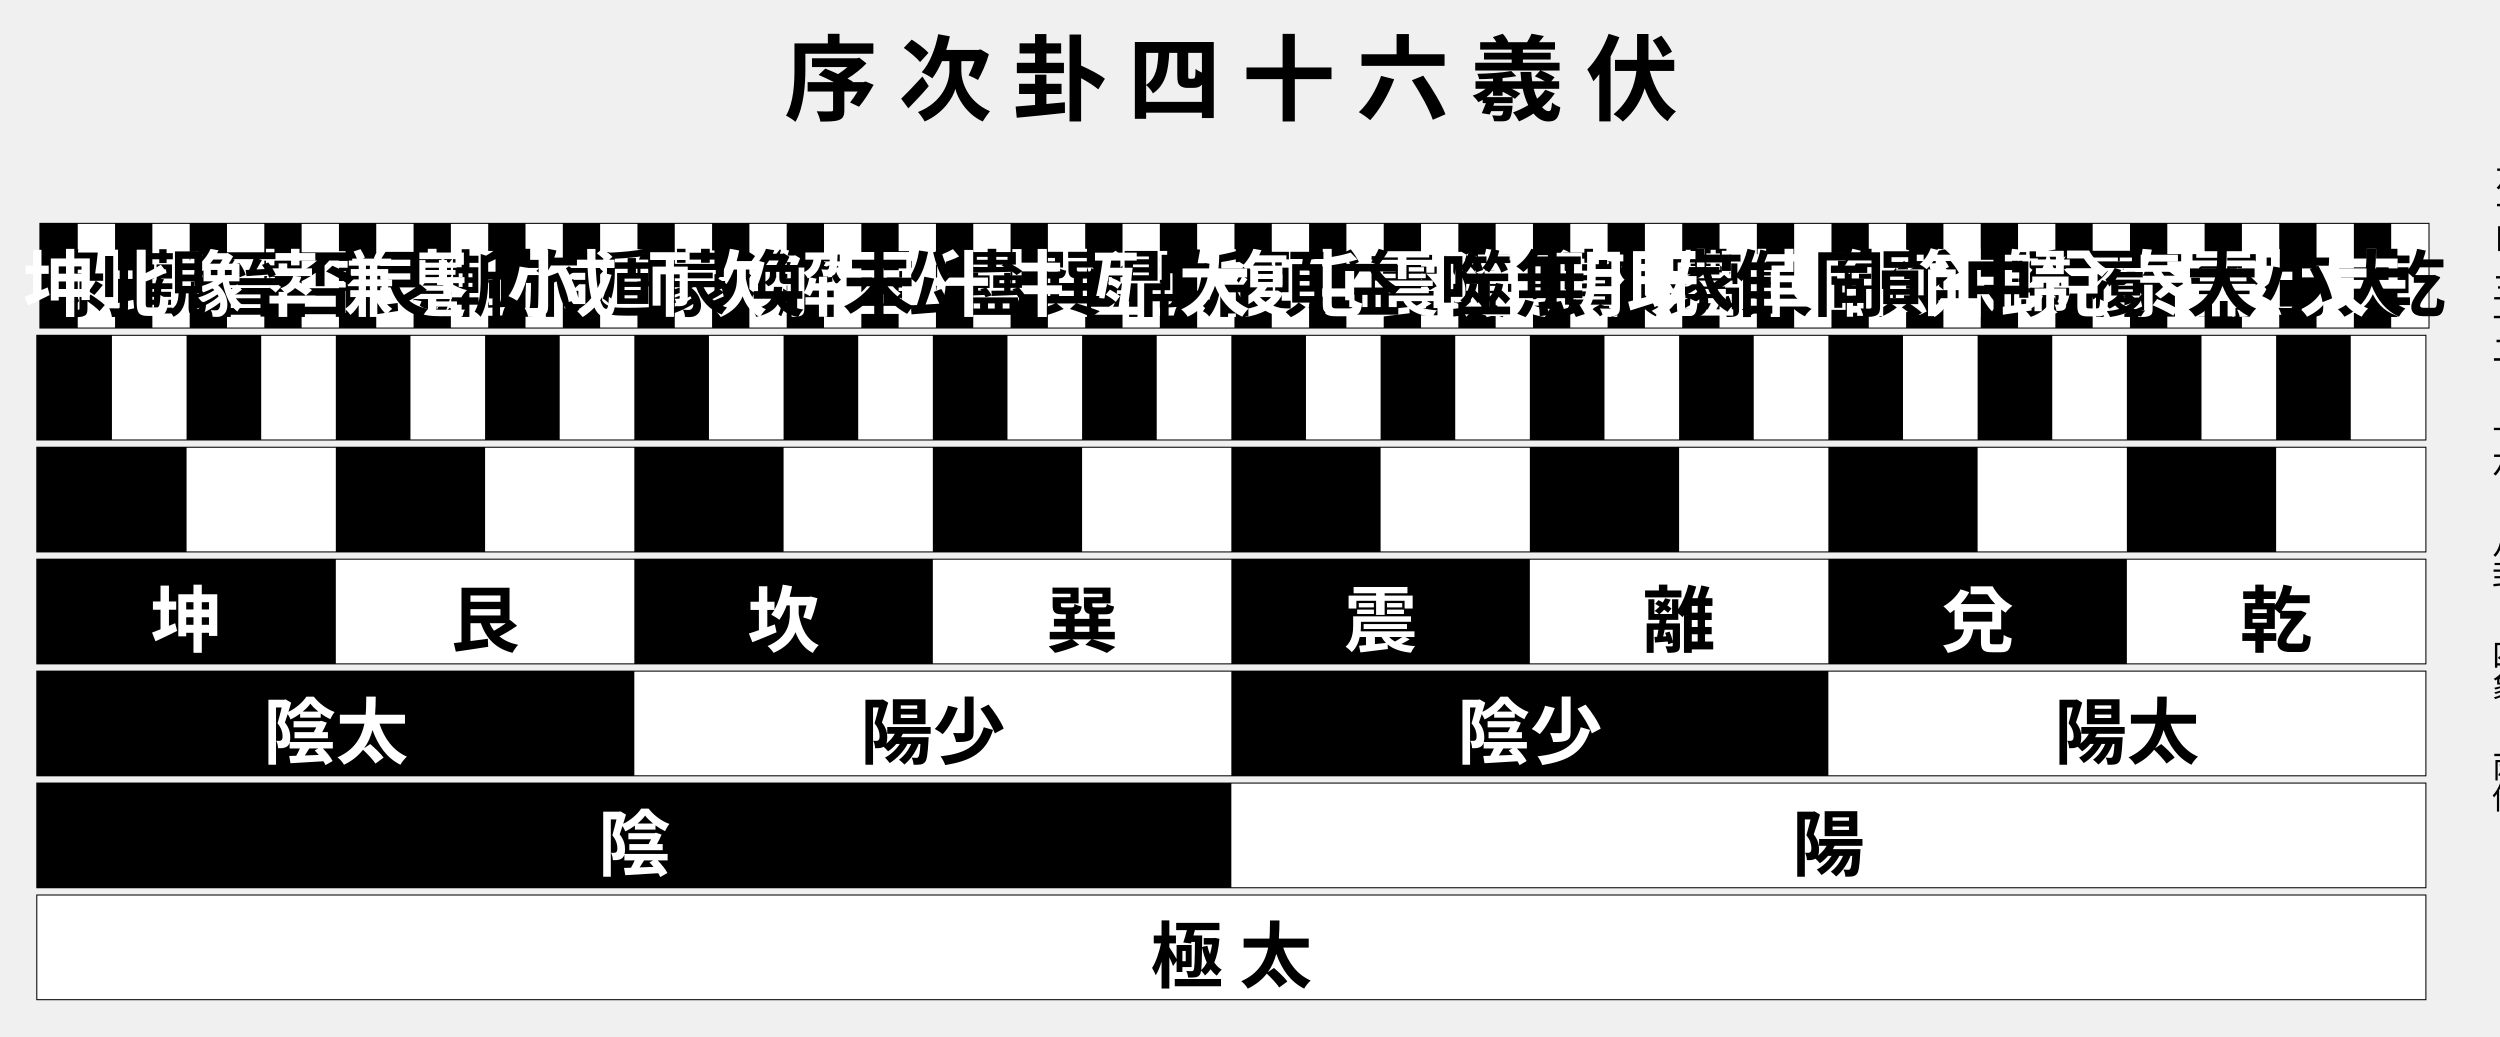
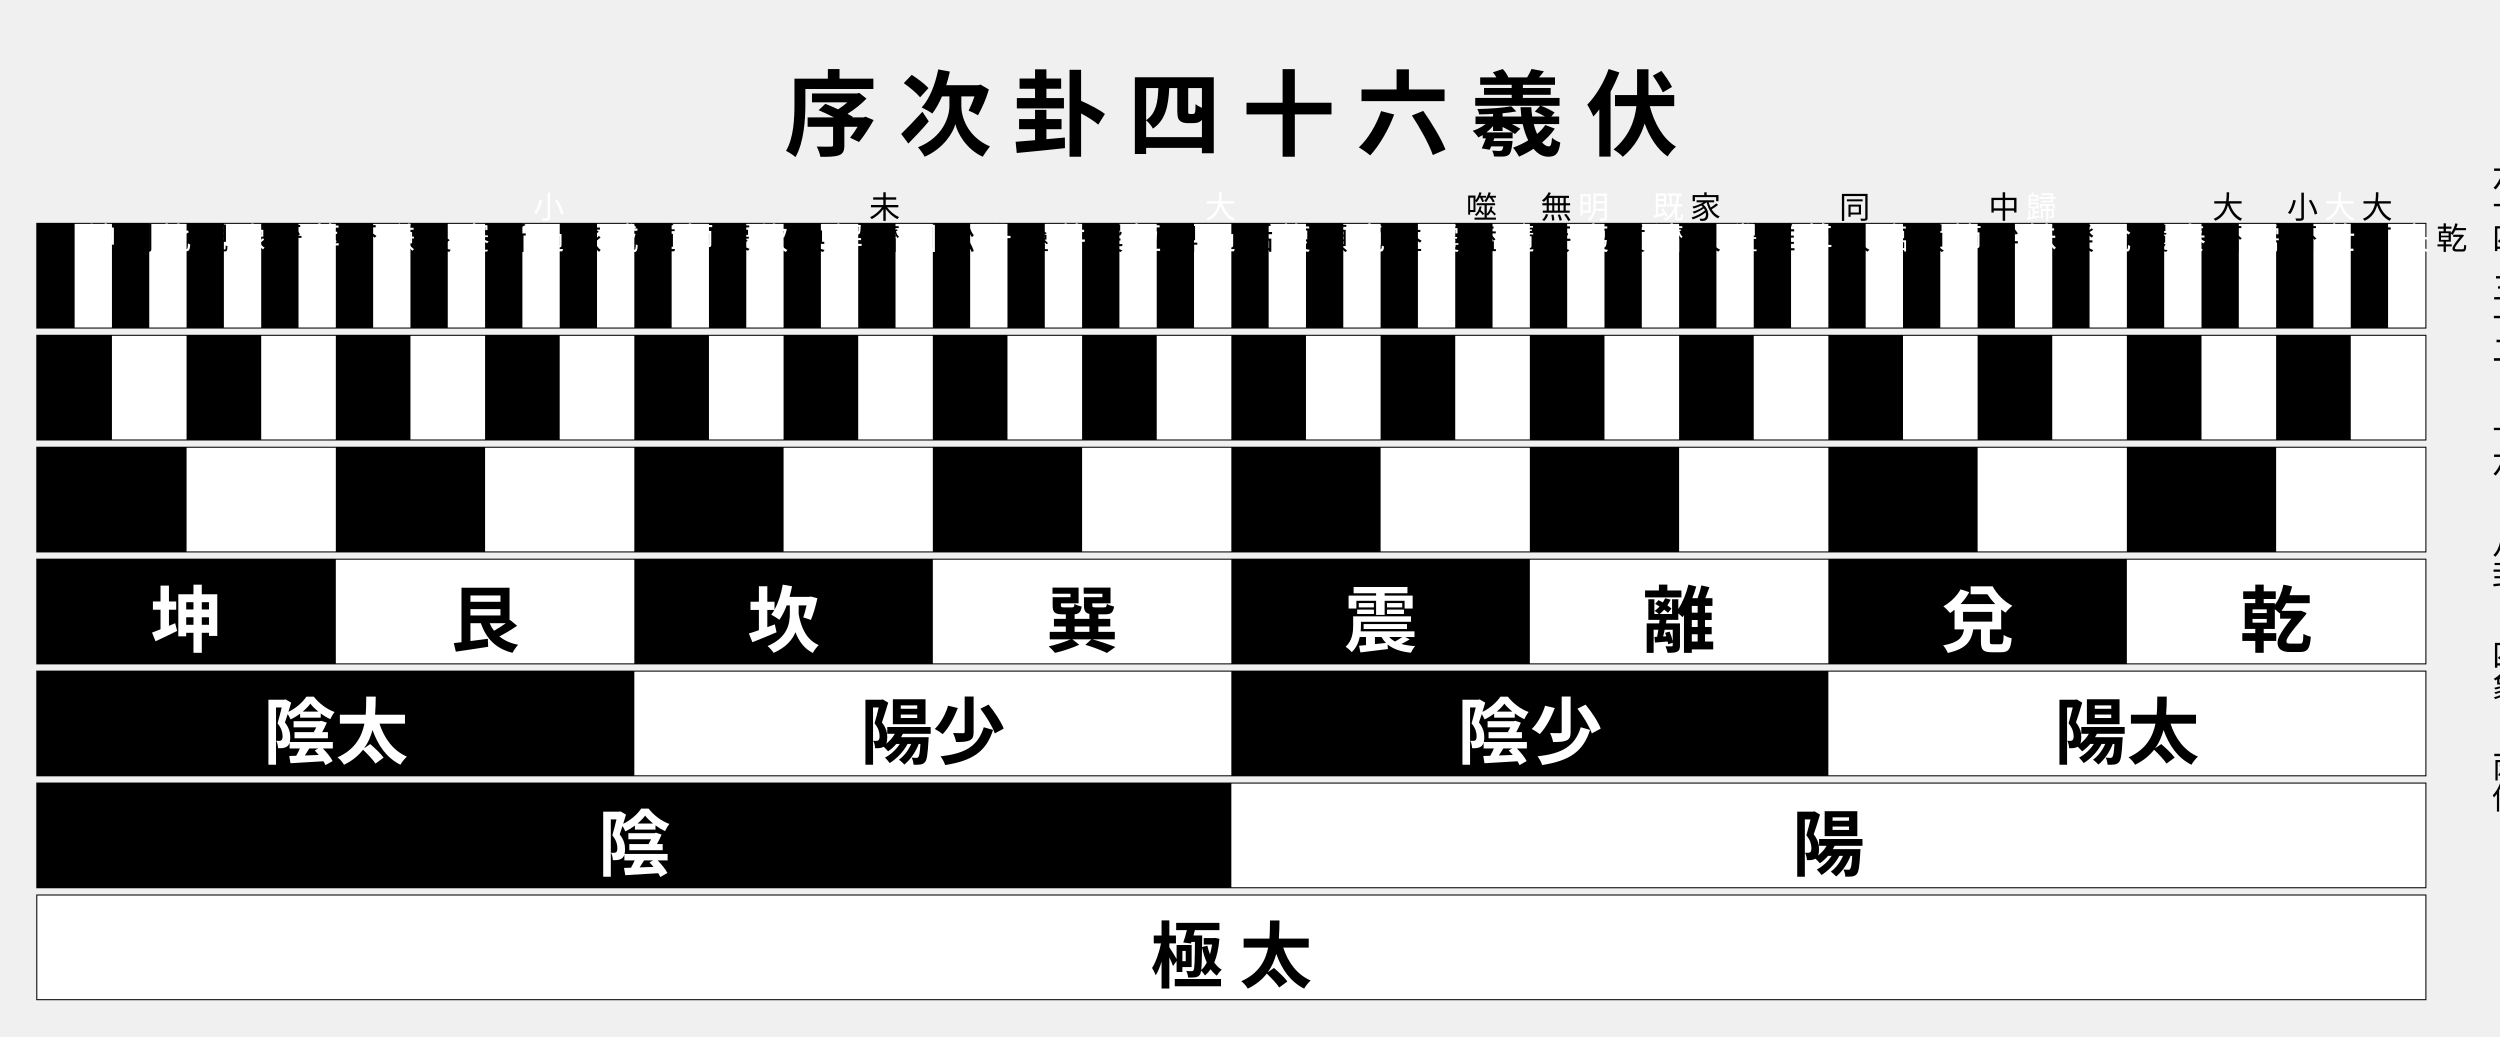
<svg xmlns="http://www.w3.org/2000/svg" xmlns:ns1="http://svgjs.dev/svgjs" version="1.1" width="1206" height="500">
  <g>
-     <rect width="1152" height="50" stroke-width="1" stroke="none" fill="none" x="18" y="8" />
-     <text font-size="45" x="594" y="33" font-family="Hiragino Sans CNS" font-weight="bold" text-anchor="middle" dominant-baseline="central" direction="rtl" unicode-bidi="bidi-override" ns1:data="{&quot;leading&quot;:&quot;1.3&quot;}">伏 羲 六 十 四 卦 次 序</text>
+     <rect width="1152" height="50" stroke-width="1" stroke="none" fill="none" x="18" y="25" />
+     <text font-size="45" x="594" y="50" font-family="Hiragino Sans CNS" font-weight="bold" text-anchor="middle" dominant-baseline="central" direction="rtl" unicode-bidi="bidi-override" ns1:data="{&quot;leading&quot;:&quot;1.3&quot;}">伏 羲 六 十 四 卦 次 序</text>
  </g>
  <g>
-     <rect width="1152" height="50" stroke-width="1" stroke="black" fill="black" x="19.502" y="108" />
-     <line x1="1171.502" y1="133" x2="19.502" y2="133" stroke-width="50" stroke="white" stroke-dasharray="18" />
-     <text font-size="35" x="1162.502" y="133" font-family="Hiragino Sans CNS" font-weight="bold" text-anchor="middle" dominant-baseline="central" direction="rtl" unicode-bidi="bidi-override" ns1:data="{&quot;leading&quot;:&quot;1.3&quot;}">乾</text>
-     <text font-size="35" x="1144.502" y="133" font-family="Hiragino Sans CNS" font-weight="bold" text-anchor="middle" dominant-baseline="central" direction="rtl" unicode-bidi="bidi-override" fill="white" ns1:data="{&quot;leading&quot;:&quot;1.3&quot;}">夬</text>
-     <text font-size="35" x="1126.502" y="133" font-family="Hiragino Sans CNS" font-weight="bold" text-anchor="middle" dominant-baseline="central" direction="rtl" unicode-bidi="bidi-override" ns1:data="{&quot;leading&quot;:&quot;1.3&quot;}">大有</text>
-     <text font-size="35" x="1108.502" y="133" font-family="Hiragino Sans CNS" font-weight="bold" text-anchor="middle" dominant-baseline="central" direction="rtl" unicode-bidi="bidi-override" fill="white" ns1:data="{&quot;leading&quot;:&quot;1.3&quot;}">大壯</text>
-     <text font-size="35" x="1090.502" y="133" font-family="Hiragino Sans CNS" font-weight="bold" text-anchor="middle" dominant-baseline="central" direction="rtl" unicode-bidi="bidi-override" ns1:data="{&quot;leading&quot;:&quot;1.3&quot;}">小畜</text>
-     <text font-size="35" x="1072.502" y="133" font-family="Hiragino Sans CNS" font-weight="bold" text-anchor="middle" dominant-baseline="central" direction="rtl" unicode-bidi="bidi-override" fill="white" ns1:data="{&quot;leading&quot;:&quot;1.3&quot;}">需</text>
-     <text font-size="35" x="1054.502" y="133" font-family="Hiragino Sans CNS" font-weight="bold" text-anchor="middle" dominant-baseline="central" direction="rtl" unicode-bidi="bidi-override" ns1:data="{&quot;leading&quot;:&quot;1.3&quot;}">大畜</text>
-     <text font-size="35" x="1036.502" y="133" font-family="Hiragino Sans CNS" font-weight="bold" text-anchor="middle" dominant-baseline="central" direction="rtl" unicode-bidi="bidi-override" fill="white" ns1:data="{&quot;leading&quot;:&quot;1.3&quot;}">泰</text>
-     <text font-size="35" x="1018.502" y="133" font-family="Hiragino Sans CNS" font-weight="bold" text-anchor="middle" dominant-baseline="central" direction="rtl" unicode-bidi="bidi-override" ns1:data="{&quot;leading&quot;:&quot;1.3&quot;}">履</text>
-     <text font-size="35" x="1000.502" y="133" font-family="Hiragino Sans CNS" font-weight="bold" text-anchor="middle" dominant-baseline="central" direction="rtl" unicode-bidi="bidi-override" fill="white" ns1:data="{&quot;leading&quot;:&quot;1.3&quot;}">兌</text>
-     <text font-size="35" x="982.502" y="133" font-family="Hiragino Sans CNS" font-weight="bold" text-anchor="middle" dominant-baseline="central" direction="rtl" unicode-bidi="bidi-override" ns1:data="{&quot;leading&quot;:&quot;1.3&quot;}">睽</text>
-     <text font-size="35" x="964.502" y="133" font-family="Hiragino Sans CNS" font-weight="bold" text-anchor="middle" dominant-baseline="central" direction="rtl" unicode-bidi="bidi-override" fill="white" ns1:data="{&quot;leading&quot;:&quot;1.3&quot;}">歸妹</text>
-     <text font-size="35" x="946.502" y="133" font-family="Hiragino Sans CNS" font-weight="bold" text-anchor="middle" dominant-baseline="central" direction="rtl" unicode-bidi="bidi-override" ns1:data="{&quot;leading&quot;:&quot;1.3&quot;}">中孚</text>
-     <text font-size="35" x="928.502" y="133" font-family="Hiragino Sans CNS" font-weight="bold" text-anchor="middle" dominant-baseline="central" direction="rtl" unicode-bidi="bidi-override" fill="white" ns1:data="{&quot;leading&quot;:&quot;1.3&quot;}">節</text>
-     <text font-size="35" x="910.502" y="133" font-family="Hiragino Sans CNS" font-weight="bold" text-anchor="middle" dominant-baseline="central" direction="rtl" unicode-bidi="bidi-override" ns1:data="{&quot;leading&quot;:&quot;1.3&quot;}">損</text>
-     <text font-size="35" x="892.502" y="133" font-family="Hiragino Sans CNS" font-weight="bold" text-anchor="middle" dominant-baseline="central" direction="rtl" unicode-bidi="bidi-override" fill="white" ns1:data="{&quot;leading&quot;:&quot;1.3&quot;}">臨</text>
-     <text font-size="35" x="874.502" y="133" font-family="Hiragino Sans CNS" font-weight="bold" text-anchor="middle" dominant-baseline="central" direction="rtl" unicode-bidi="bidi-override" ns1:data="{&quot;leading&quot;:&quot;1.3&quot;}">同人</text>
-     <text font-size="35" x="856.502" y="133" font-family="Hiragino Sans CNS" font-weight="bold" text-anchor="middle" dominant-baseline="central" direction="rtl" unicode-bidi="bidi-override" fill="white" ns1:data="{&quot;leading&quot;:&quot;1.3&quot;}">革</text>
-     <text font-size="35" x="838.502" y="133" font-family="Hiragino Sans CNS" font-weight="bold" text-anchor="middle" dominant-baseline="central" direction="rtl" unicode-bidi="bidi-override" ns1:data="{&quot;leading&quot;:&quot;1.3&quot;}">離</text>
-     <text font-size="35" x="820.502" y="133" font-family="Hiragino Sans CNS" font-weight="bold" text-anchor="middle" dominant-baseline="central" direction="rtl" unicode-bidi="bidi-override" fill="white" ns1:data="{&quot;leading&quot;:&quot;1.3&quot;}">豐</text>
-     <text font-size="35" x="802.502" y="133" font-family="Hiragino Sans CNS" font-weight="bold" text-anchor="middle" dominant-baseline="central" direction="rtl" unicode-bidi="bidi-override" ns1:data="{&quot;leading&quot;:&quot;1.3&quot;}">家人</text>
-     <text font-size="35" x="784.502" y="133" font-family="Hiragino Sans CNS" font-weight="bold" text-anchor="middle" dominant-baseline="central" direction="rtl" unicode-bidi="bidi-override" fill="white" ns1:data="{&quot;leading&quot;:&quot;1.3&quot;}">既濟</text>
-     <text font-size="35" x="766.502" y="133" font-family="Hiragino Sans CNS" font-weight="bold" text-anchor="middle" dominant-baseline="central" direction="rtl" unicode-bidi="bidi-override" ns1:data="{&quot;leading&quot;:&quot;1.3&quot;}">賁</text>
-     <text font-size="35" x="748.502" y="133" font-family="Hiragino Sans CNS" font-weight="bold" text-anchor="middle" dominant-baseline="central" direction="rtl" unicode-bidi="bidi-override" fill="white" ns1:data="{&quot;leading&quot;:&quot;1.3&quot;}">明夷</text>
-     <text font-size="35" x="730.502" y="133" font-family="Hiragino Sans CNS" font-weight="bold" text-anchor="middle" dominant-baseline="central" direction="rtl" unicode-bidi="bidi-override" ns1:data="{&quot;leading&quot;:&quot;1.3&quot;}">無妄</text>
-     <text font-size="35" x="712.502" y="133" font-family="Hiragino Sans CNS" font-weight="bold" text-anchor="middle" dominant-baseline="central" direction="rtl" unicode-bidi="bidi-override" fill="white" ns1:data="{&quot;leading&quot;:&quot;1.3&quot;}">隨</text>
-     <text font-size="35" x="694.502" y="133" font-family="Hiragino Sans CNS" font-weight="bold" text-anchor="middle" dominant-baseline="central" direction="rtl" unicode-bidi="bidi-override" ns1:data="{&quot;leading&quot;:&quot;1.3&quot;}">噬嗑</text>
-     <text font-size="35" x="676.502" y="133" font-family="Hiragino Sans CNS" font-weight="bold" text-anchor="middle" dominant-baseline="central" direction="rtl" unicode-bidi="bidi-override" fill="white" ns1:data="{&quot;leading&quot;:&quot;1.3&quot;}">震</text>
-     <text font-size="35" x="658.502" y="133" font-family="Hiragino Sans CNS" font-weight="bold" text-anchor="middle" dominant-baseline="central" direction="rtl" unicode-bidi="bidi-override" ns1:data="{&quot;leading&quot;:&quot;1.3&quot;}">益</text>
-     <text font-size="35" x="640.502" y="133" font-family="Hiragino Sans CNS" font-weight="bold" text-anchor="middle" dominant-baseline="central" direction="rtl" unicode-bidi="bidi-override" fill="white" ns1:data="{&quot;leading&quot;:&quot;1.3&quot;}">屯</text>
-     <text font-size="35" x="622.502" y="133" font-family="Hiragino Sans CNS" font-weight="bold" text-anchor="middle" dominant-baseline="central" direction="rtl" unicode-bidi="bidi-override" ns1:data="{&quot;leading&quot;:&quot;1.3&quot;}">頤</text>
-     <text font-size="35" x="604.502" y="133" font-family="Hiragino Sans CNS" font-weight="bold" text-anchor="middle" dominant-baseline="central" direction="rtl" unicode-bidi="bidi-override" fill="white" ns1:data="{&quot;leading&quot;:&quot;1.3&quot;}">複</text>
-     <text font-size="35" x="586.502" y="133" font-family="Hiragino Sans CNS" font-weight="bold" text-anchor="middle" dominant-baseline="central" direction="rtl" unicode-bidi="bidi-override" ns1:data="{&quot;leading&quot;:&quot;1.3&quot;}">姤</text>
-     <text font-size="35" x="568.502" y="133" font-family="Hiragino Sans CNS" font-weight="bold" text-anchor="middle" dominant-baseline="central" direction="rtl" unicode-bidi="bidi-override" fill="white" ns1:data="{&quot;leading&quot;:&quot;1.3&quot;}">大過</text>
-     <text font-size="35" x="550.502" y="133" font-family="Hiragino Sans CNS" font-weight="bold" text-anchor="middle" dominant-baseline="central" direction="rtl" unicode-bidi="bidi-override" ns1:data="{&quot;leading&quot;:&quot;1.3&quot;}">鼎</text>
-     <text font-size="35" x="532.502" y="133" font-family="Hiragino Sans CNS" font-weight="bold" text-anchor="middle" dominant-baseline="central" direction="rtl" unicode-bidi="bidi-override" fill="white" ns1:data="{&quot;leading&quot;:&quot;1.3&quot;}">恆</text>
-     <text font-size="35" x="514.502" y="133" font-family="Hiragino Sans CNS" font-weight="bold" text-anchor="middle" dominant-baseline="central" direction="rtl" unicode-bidi="bidi-override" ns1:data="{&quot;leading&quot;:&quot;1.3&quot;}">巽</text>
-     <text font-size="35" x="496.502" y="133" font-family="Hiragino Sans CNS" font-weight="bold" text-anchor="middle" dominant-baseline="central" direction="rtl" unicode-bidi="bidi-override" fill="white" ns1:data="{&quot;leading&quot;:&quot;1.3&quot;}">井</text>
-     <text font-size="35" x="478.502" y="133" font-family="Hiragino Sans CNS" font-weight="bold" text-anchor="middle" dominant-baseline="central" direction="rtl" unicode-bidi="bidi-override" ns1:data="{&quot;leading&quot;:&quot;1.3&quot;}">蠱</text>
-     <text font-size="35" x="460.502" y="133" font-family="Hiragino Sans CNS" font-weight="bold" text-anchor="middle" dominant-baseline="central" direction="rtl" unicode-bidi="bidi-override" fill="white" ns1:data="{&quot;leading&quot;:&quot;1.3&quot;}">升</text>
-     <text font-size="35" x="442.502" y="133" font-family="Hiragino Sans CNS" font-weight="bold" text-anchor="middle" dominant-baseline="central" direction="rtl" unicode-bidi="bidi-override" ns1:data="{&quot;leading&quot;:&quot;1.3&quot;}">訟</text>
-     <text font-size="35" x="424.502" y="133" font-family="Hiragino Sans CNS" font-weight="bold" text-anchor="middle" dominant-baseline="central" direction="rtl" unicode-bidi="bidi-override" fill="white" ns1:data="{&quot;leading&quot;:&quot;1.3&quot;}">困</text>
-     <text font-size="35" x="406.502" y="133" font-family="Hiragino Sans CNS" font-weight="bold" text-anchor="middle" dominant-baseline="central" direction="rtl" unicode-bidi="bidi-override" ns1:data="{&quot;leading&quot;:&quot;1.3&quot;}">未濟</text>
-     <text font-size="35" x="388.502" y="133" font-family="Hiragino Sans CNS" font-weight="bold" text-anchor="middle" dominant-baseline="central" direction="rtl" unicode-bidi="bidi-override" fill="white" ns1:data="{&quot;leading&quot;:&quot;1.3&quot;}">解</text>
-     <text font-size="35" x="370.502" y="133" font-family="Hiragino Sans CNS" font-weight="bold" text-anchor="middle" dominant-baseline="central" direction="rtl" unicode-bidi="bidi-override" ns1:data="{&quot;leading&quot;:&quot;1.3&quot;}">渙</text>
-     <text font-size="35" x="352.502" y="133" font-family="Hiragino Sans CNS" font-weight="bold" text-anchor="middle" dominant-baseline="central" direction="rtl" unicode-bidi="bidi-override" fill="white" ns1:data="{&quot;leading&quot;:&quot;1.3&quot;}">坎</text>
-     <text font-size="35" x="334.502" y="133" font-family="Hiragino Sans CNS" font-weight="bold" text-anchor="middle" dominant-baseline="central" direction="rtl" unicode-bidi="bidi-override" ns1:data="{&quot;leading&quot;:&quot;1.3&quot;}">蒙</text>
-     <text font-size="35" x="316.502" y="133" font-family="Hiragino Sans CNS" font-weight="bold" text-anchor="middle" dominant-baseline="central" direction="rtl" unicode-bidi="bidi-override" fill="white" ns1:data="{&quot;leading&quot;:&quot;1.3&quot;}">師</text>
-     <text font-size="35" x="298.502" y="133" font-family="Hiragino Sans CNS" font-weight="bold" text-anchor="middle" dominant-baseline="central" direction="rtl" unicode-bidi="bidi-override" ns1:data="{&quot;leading&quot;:&quot;1.3&quot;}">遁</text>
-     <text font-size="35" x="280.502" y="133" font-family="Hiragino Sans CNS" font-weight="bold" text-anchor="middle" dominant-baseline="central" direction="rtl" unicode-bidi="bidi-override" fill="white" ns1:data="{&quot;leading&quot;:&quot;1.3&quot;}">咸</text>
-     <text font-size="35" x="262.502" y="133" font-family="Hiragino Sans CNS" font-weight="bold" text-anchor="middle" dominant-baseline="central" direction="rtl" unicode-bidi="bidi-override" ns1:data="{&quot;leading&quot;:&quot;1.3&quot;}">旅</text>
-     <text font-size="35" x="244.502" y="133" font-family="Hiragino Sans CNS" font-weight="bold" text-anchor="middle" dominant-baseline="central" direction="rtl" unicode-bidi="bidi-override" fill="white" ns1:data="{&quot;leading&quot;:&quot;1.3&quot;}">小過</text>
-     <text font-size="35" x="226.502" y="133" font-family="Hiragino Sans CNS" font-weight="bold" text-anchor="middle" dominant-baseline="central" direction="rtl" unicode-bidi="bidi-override" ns1:data="{&quot;leading&quot;:&quot;1.3&quot;}">漸</text>
-     <text font-size="35" x="208.502" y="133" font-family="Hiragino Sans CNS" font-weight="bold" text-anchor="middle" dominant-baseline="central" direction="rtl" unicode-bidi="bidi-override" fill="white" ns1:data="{&quot;leading&quot;:&quot;1.3&quot;}">蹇</text>
-     <text font-size="35" x="190.502" y="133" font-family="Hiragino Sans CNS" font-weight="bold" text-anchor="middle" dominant-baseline="central" direction="rtl" unicode-bidi="bidi-override" ns1:data="{&quot;leading&quot;:&quot;1.3&quot;}">艮</text>
-     <text font-size="35" x="172.502" y="133" font-family="Hiragino Sans CNS" font-weight="bold" text-anchor="middle" dominant-baseline="central" direction="rtl" unicode-bidi="bidi-override" fill="white" ns1:data="{&quot;leading&quot;:&quot;1.3&quot;}">謙</text>
-     <text font-size="35" x="154.502" y="133" font-family="Hiragino Sans CNS" font-weight="bold" text-anchor="middle" dominant-baseline="central" direction="rtl" unicode-bidi="bidi-override" ns1:data="{&quot;leading&quot;:&quot;1.3&quot;}">否</text>
-     <text font-size="35" x="136.502" y="133" font-family="Hiragino Sans CNS" font-weight="bold" text-anchor="middle" dominant-baseline="central" direction="rtl" unicode-bidi="bidi-override" fill="white" ns1:data="{&quot;leading&quot;:&quot;1.3&quot;}">萃</text>
-     <text font-size="35" x="118.502" y="133" font-family="Hiragino Sans CNS" font-weight="bold" text-anchor="middle" dominant-baseline="central" direction="rtl" unicode-bidi="bidi-override" ns1:data="{&quot;leading&quot;:&quot;1.3&quot;}">晉</text>
-     <text font-size="35" x="100.502" y="133" font-family="Hiragino Sans CNS" font-weight="bold" text-anchor="middle" dominant-baseline="central" direction="rtl" unicode-bidi="bidi-override" fill="white" ns1:data="{&quot;leading&quot;:&quot;1.3&quot;}">豫</text>
-     <text font-size="35" x="82.502" y="133" font-family="Hiragino Sans CNS" font-weight="bold" text-anchor="middle" dominant-baseline="central" direction="rtl" unicode-bidi="bidi-override" ns1:data="{&quot;leading&quot;:&quot;1.3&quot;}">觀</text>
-     <text font-size="35" x="64.502" y="133" font-family="Hiragino Sans CNS" font-weight="bold" text-anchor="middle" dominant-baseline="central" direction="rtl" unicode-bidi="bidi-override" fill="white" ns1:data="{&quot;leading&quot;:&quot;1.3&quot;}">比</text>
-     <text font-size="35" x="46.502" y="133" font-family="Hiragino Sans CNS" font-weight="bold" text-anchor="middle" dominant-baseline="central" direction="rtl" unicode-bidi="bidi-override" ns1:data="{&quot;leading&quot;:&quot;1.3&quot;}">剝</text>
-     <text font-size="35" x="28.502" y="133" font-family="Hiragino Sans CNS" font-weight="bold" text-anchor="middle" dominant-baseline="central" direction="rtl" unicode-bidi="bidi-override" fill="white" ns1:data="{&quot;leading&quot;:&quot;1.3&quot;}">坤</text>
-     <text font-size="15" x="1189.502" y="133" font-family="Hiragino Sans GB" writing-mode="vertical-lr" text-anchor="middle" ns1:data="{&quot;leading&quot;:&quot;1.3&quot;}">六十四</text>
+     <rect width="1152" height="50" stroke-width="1" stroke="black" fill="black" x="18" y="108" />
+     <line x1="1170" y1="133" x2="18" y2="133" stroke-width="50" stroke="white" stroke-dasharray="18" />
+     <text font-size="15" x="1161" y="133" font-family="Hiragino Sans CNS" writing-mode="vertical-lr" text-anchor="middle" ns1:data="{&quot;leading&quot;:&quot;1.3&quot;}">乾</text>
+     <text font-size="15" x="1143" y="133" font-family="Hiragino Sans CNS" writing-mode="vertical-lr" text-anchor="middle" fill="white" ns1:data="{&quot;leading&quot;:&quot;1.3&quot;}">夬</text>
+     <text font-size="15" x="1125" y="133" font-family="Hiragino Sans CNS" writing-mode="vertical-lr" text-anchor="middle" ns1:data="{&quot;leading&quot;:&quot;1.3&quot;}">大有</text>
+     <text font-size="15" x="1107" y="133" font-family="Hiragino Sans CNS" writing-mode="vertical-lr" text-anchor="middle" fill="white" ns1:data="{&quot;leading&quot;:&quot;1.3&quot;}">大壯</text>
+     <text font-size="15" x="1089" y="133" font-family="Hiragino Sans CNS" writing-mode="vertical-lr" text-anchor="middle" ns1:data="{&quot;leading&quot;:&quot;1.3&quot;}">小畜</text>
+     <text font-size="15" x="1071" y="133" font-family="Hiragino Sans CNS" writing-mode="vertical-lr" text-anchor="middle" fill="white" ns1:data="{&quot;leading&quot;:&quot;1.3&quot;}">需</text>
+     <text font-size="15" x="1053" y="133" font-family="Hiragino Sans CNS" writing-mode="vertical-lr" text-anchor="middle" ns1:data="{&quot;leading&quot;:&quot;1.3&quot;}">大畜</text>
+     <text font-size="15" x="1035" y="133" font-family="Hiragino Sans CNS" writing-mode="vertical-lr" text-anchor="middle" fill="white" ns1:data="{&quot;leading&quot;:&quot;1.3&quot;}">泰</text>
+     <text font-size="15" x="1017" y="133" font-family="Hiragino Sans CNS" writing-mode="vertical-lr" text-anchor="middle" ns1:data="{&quot;leading&quot;:&quot;1.3&quot;}">履</text>
+     <text font-size="15" x="999" y="133" font-family="Hiragino Sans CNS" writing-mode="vertical-lr" text-anchor="middle" fill="white" ns1:data="{&quot;leading&quot;:&quot;1.3&quot;}">兌</text>
+     <text font-size="15" x="981" y="133" font-family="Hiragino Sans CNS" writing-mode="vertical-lr" text-anchor="middle" ns1:data="{&quot;leading&quot;:&quot;1.3&quot;}">睽</text>
+     <text font-size="15" x="963" y="133" font-family="Hiragino Sans CNS" writing-mode="vertical-lr" text-anchor="middle" fill="white" ns1:data="{&quot;leading&quot;:&quot;1.3&quot;}">歸妹</text>
+     <text font-size="15" x="945" y="133" font-family="Hiragino Sans CNS" writing-mode="vertical-lr" text-anchor="middle" ns1:data="{&quot;leading&quot;:&quot;1.3&quot;}">中孚</text>
+     <text font-size="15" x="927" y="133" font-family="Hiragino Sans CNS" writing-mode="vertical-lr" text-anchor="middle" fill="white" ns1:data="{&quot;leading&quot;:&quot;1.3&quot;}">節</text>
+     <text font-size="15" x="909" y="133" font-family="Hiragino Sans CNS" writing-mode="vertical-lr" text-anchor="middle" ns1:data="{&quot;leading&quot;:&quot;1.3&quot;}">損</text>
+     <text font-size="15" x="891" y="133" font-family="Hiragino Sans CNS" writing-mode="vertical-lr" text-anchor="middle" fill="white" ns1:data="{&quot;leading&quot;:&quot;1.3&quot;}">臨</text>
+     <text font-size="15" x="873" y="133" font-family="Hiragino Sans CNS" writing-mode="vertical-lr" text-anchor="middle" ns1:data="{&quot;leading&quot;:&quot;1.3&quot;}">同人</text>
+     <text font-size="15" x="855" y="133" font-family="Hiragino Sans CNS" writing-mode="vertical-lr" text-anchor="middle" fill="white" ns1:data="{&quot;leading&quot;:&quot;1.3&quot;}">革</text>
+     <text font-size="15" x="837" y="133" font-family="Hiragino Sans CNS" writing-mode="vertical-lr" text-anchor="middle" ns1:data="{&quot;leading&quot;:&quot;1.3&quot;}">離</text>
+     <text font-size="15" x="819" y="133" font-family="Hiragino Sans CNS" writing-mode="vertical-lr" text-anchor="middle" fill="white" ns1:data="{&quot;leading&quot;:&quot;1.3&quot;}">豐</text>
+     <text font-size="15" x="801" y="133" font-family="Hiragino Sans CNS" writing-mode="vertical-lr" text-anchor="middle" ns1:data="{&quot;leading&quot;:&quot;1.3&quot;}">家人</text>
+     <text font-size="15" x="783" y="133" font-family="Hiragino Sans CNS" writing-mode="vertical-lr" text-anchor="middle" fill="white" ns1:data="{&quot;leading&quot;:&quot;1.3&quot;}">既濟</text>
+     <text font-size="15" x="765" y="133" font-family="Hiragino Sans CNS" writing-mode="vertical-lr" text-anchor="middle" ns1:data="{&quot;leading&quot;:&quot;1.3&quot;}">賁</text>
+     <text font-size="15" x="747" y="133" font-family="Hiragino Sans CNS" writing-mode="vertical-lr" text-anchor="middle" fill="white" ns1:data="{&quot;leading&quot;:&quot;1.3&quot;}">明夷</text>
+     <text font-size="15" x="729" y="133" font-family="Hiragino Sans CNS" writing-mode="vertical-lr" text-anchor="middle" ns1:data="{&quot;leading&quot;:&quot;1.3&quot;}">無妄</text>
+     <text font-size="15" x="711" y="133" font-family="Hiragino Sans CNS" writing-mode="vertical-lr" text-anchor="middle" fill="white" ns1:data="{&quot;leading&quot;:&quot;1.3&quot;}">隨</text>
+     <text font-size="15" x="693" y="133" font-family="Hiragino Sans CNS" writing-mode="vertical-lr" text-anchor="middle" ns1:data="{&quot;leading&quot;:&quot;1.3&quot;}">噬嗑</text>
+     <text font-size="15" x="675" y="133" font-family="Hiragino Sans CNS" writing-mode="vertical-lr" text-anchor="middle" fill="white" ns1:data="{&quot;leading&quot;:&quot;1.3&quot;}">震</text>
+     <text font-size="15" x="657" y="133" font-family="Hiragino Sans CNS" writing-mode="vertical-lr" text-anchor="middle" ns1:data="{&quot;leading&quot;:&quot;1.3&quot;}">益</text>
+     <text font-size="15" x="639" y="133" font-family="Hiragino Sans CNS" writing-mode="vertical-lr" text-anchor="middle" fill="white" ns1:data="{&quot;leading&quot;:&quot;1.3&quot;}">屯</text>
+     <text font-size="15" x="621" y="133" font-family="Hiragino Sans CNS" writing-mode="vertical-lr" text-anchor="middle" ns1:data="{&quot;leading&quot;:&quot;1.3&quot;}">頤</text>
+     <text font-size="15" x="603" y="133" font-family="Hiragino Sans CNS" writing-mode="vertical-lr" text-anchor="middle" fill="white" ns1:data="{&quot;leading&quot;:&quot;1.3&quot;}">複</text>
+     <text font-size="15" x="585" y="133" font-family="Hiragino Sans CNS" writing-mode="vertical-lr" text-anchor="middle" ns1:data="{&quot;leading&quot;:&quot;1.3&quot;}">姤</text>
+     <text font-size="15" x="567" y="133" font-family="Hiragino Sans CNS" writing-mode="vertical-lr" text-anchor="middle" fill="white" ns1:data="{&quot;leading&quot;:&quot;1.3&quot;}">大過</text>
+     <text font-size="15" x="549" y="133" font-family="Hiragino Sans CNS" writing-mode="vertical-lr" text-anchor="middle" ns1:data="{&quot;leading&quot;:&quot;1.3&quot;}">鼎</text>
+     <text font-size="15" x="531" y="133" font-family="Hiragino Sans CNS" writing-mode="vertical-lr" text-anchor="middle" fill="white" ns1:data="{&quot;leading&quot;:&quot;1.3&quot;}">恆</text>
+     <text font-size="15" x="513" y="133" font-family="Hiragino Sans CNS" writing-mode="vertical-lr" text-anchor="middle" ns1:data="{&quot;leading&quot;:&quot;1.3&quot;}">巽</text>
+     <text font-size="15" x="495" y="133" font-family="Hiragino Sans CNS" writing-mode="vertical-lr" text-anchor="middle" fill="white" ns1:data="{&quot;leading&quot;:&quot;1.3&quot;}">井</text>
+     <text font-size="15" x="477" y="133" font-family="Hiragino Sans CNS" writing-mode="vertical-lr" text-anchor="middle" ns1:data="{&quot;leading&quot;:&quot;1.3&quot;}">蠱</text>
+     <text font-size="15" x="459" y="133" font-family="Hiragino Sans CNS" writing-mode="vertical-lr" text-anchor="middle" fill="white" ns1:data="{&quot;leading&quot;:&quot;1.3&quot;}">升</text>
+     <text font-size="15" x="441" y="133" font-family="Hiragino Sans CNS" writing-mode="vertical-lr" text-anchor="middle" ns1:data="{&quot;leading&quot;:&quot;1.3&quot;}">訟</text>
+     <text font-size="15" x="423" y="133" font-family="Hiragino Sans CNS" writing-mode="vertical-lr" text-anchor="middle" fill="white" ns1:data="{&quot;leading&quot;:&quot;1.3&quot;}">困</text>
+     <text font-size="15" x="405" y="133" font-family="Hiragino Sans CNS" writing-mode="vertical-lr" text-anchor="middle" ns1:data="{&quot;leading&quot;:&quot;1.3&quot;}">未濟</text>
+     <text font-size="15" x="387" y="133" font-family="Hiragino Sans CNS" writing-mode="vertical-lr" text-anchor="middle" fill="white" ns1:data="{&quot;leading&quot;:&quot;1.3&quot;}">解</text>
+     <text font-size="15" x="369" y="133" font-family="Hiragino Sans CNS" writing-mode="vertical-lr" text-anchor="middle" ns1:data="{&quot;leading&quot;:&quot;1.3&quot;}">渙</text>
+     <text font-size="15" x="351" y="133" font-family="Hiragino Sans CNS" writing-mode="vertical-lr" text-anchor="middle" fill="white" ns1:data="{&quot;leading&quot;:&quot;1.3&quot;}">坎</text>
+     <text font-size="15" x="333" y="133" font-family="Hiragino Sans CNS" writing-mode="vertical-lr" text-anchor="middle" ns1:data="{&quot;leading&quot;:&quot;1.3&quot;}">蒙</text>
+     <text font-size="15" x="315" y="133" font-family="Hiragino Sans CNS" writing-mode="vertical-lr" text-anchor="middle" fill="white" ns1:data="{&quot;leading&quot;:&quot;1.3&quot;}">師</text>
+     <text font-size="15" x="297" y="133" font-family="Hiragino Sans CNS" writing-mode="vertical-lr" text-anchor="middle" ns1:data="{&quot;leading&quot;:&quot;1.3&quot;}">遁</text>
+     <text font-size="15" x="279" y="133" font-family="Hiragino Sans CNS" writing-mode="vertical-lr" text-anchor="middle" fill="white" ns1:data="{&quot;leading&quot;:&quot;1.3&quot;}">咸</text>
+     <text font-size="15" x="261" y="133" font-family="Hiragino Sans CNS" writing-mode="vertical-lr" text-anchor="middle" ns1:data="{&quot;leading&quot;:&quot;1.3&quot;}">旅</text>
+     <text font-size="15" x="243" y="133" font-family="Hiragino Sans CNS" writing-mode="vertical-lr" text-anchor="middle" fill="white" ns1:data="{&quot;leading&quot;:&quot;1.3&quot;}">小過</text>
+     <text font-size="15" x="225" y="133" font-family="Hiragino Sans CNS" writing-mode="vertical-lr" text-anchor="middle" ns1:data="{&quot;leading&quot;:&quot;1.3&quot;}">漸</text>
+     <text font-size="15" x="207" y="133" font-family="Hiragino Sans CNS" writing-mode="vertical-lr" text-anchor="middle" fill="white" ns1:data="{&quot;leading&quot;:&quot;1.3&quot;}">蹇</text>
+     <text font-size="15" x="189" y="133" font-family="Hiragino Sans CNS" writing-mode="vertical-lr" text-anchor="middle" ns1:data="{&quot;leading&quot;:&quot;1.3&quot;}">艮</text>
+     <text font-size="15" x="171" y="133" font-family="Hiragino Sans CNS" writing-mode="vertical-lr" text-anchor="middle" fill="white" ns1:data="{&quot;leading&quot;:&quot;1.3&quot;}">謙</text>
+     <text font-size="15" x="153" y="133" font-family="Hiragino Sans CNS" writing-mode="vertical-lr" text-anchor="middle" ns1:data="{&quot;leading&quot;:&quot;1.3&quot;}">否</text>
+     <text font-size="15" x="135" y="133" font-family="Hiragino Sans CNS" writing-mode="vertical-lr" text-anchor="middle" fill="white" ns1:data="{&quot;leading&quot;:&quot;1.3&quot;}">萃</text>
+     <text font-size="15" x="117" y="133" font-family="Hiragino Sans CNS" writing-mode="vertical-lr" text-anchor="middle" ns1:data="{&quot;leading&quot;:&quot;1.3&quot;}">晉</text>
+     <text font-size="15" x="99" y="133" font-family="Hiragino Sans CNS" writing-mode="vertical-lr" text-anchor="middle" fill="white" ns1:data="{&quot;leading&quot;:&quot;1.3&quot;}">豫</text>
+     <text font-size="15" x="81" y="133" font-family="Hiragino Sans CNS" writing-mode="vertical-lr" text-anchor="middle" ns1:data="{&quot;leading&quot;:&quot;1.3&quot;}">觀</text>
+     <text font-size="15" x="63" y="133" font-family="Hiragino Sans CNS" writing-mode="vertical-lr" text-anchor="middle" fill="white" ns1:data="{&quot;leading&quot;:&quot;1.3&quot;}">比</text>
+     <text font-size="15" x="45" y="133" font-family="Hiragino Sans CNS" writing-mode="vertical-lr" text-anchor="middle" ns1:data="{&quot;leading&quot;:&quot;1.3&quot;}">剝</text>
+     <text font-size="15" x="27" y="133" font-family="Hiragino Sans CNS" writing-mode="vertical-lr" text-anchor="middle" fill="white" ns1:data="{&quot;leading&quot;:&quot;1.3&quot;}">坤</text>
+     <text font-size="15" x="1188" y="133" font-family="Hiragino Sans CNS" writing-mode="vertical-lr" text-anchor="middle" ns1:data="{&quot;leading&quot;:&quot;1.3&quot;}">六十四</text>
  </g>
  <g>
    <rect width="1152" height="50" stroke-width="1" stroke="black" fill="black" x="18" y="162" />
    <line x1="1170" y1="187" x2="18" y2="187" stroke-width="50" stroke="white" stroke-dasharray="36" />
-     <text font-size="15" x="1188" y="187" font-family="Hiragino Sans GB" writing-mode="vertical-lr" text-anchor="middle" ns1:data="{&quot;leading&quot;:&quot;1.3&quot;}">三十二</text>
+     <text font-size="15" x="1188" y="187" font-family="Hiragino Sans CNS" writing-mode="vertical-lr" text-anchor="middle" ns1:data="{&quot;leading&quot;:&quot;1.3&quot;}">三十二</text>
  </g>
  <g>
    <rect width="1152" height="50" stroke-width="1" stroke="black" fill="black" x="18" y="216" />
    <line x1="1170" y1="241" x2="18" y2="241" stroke-width="50" stroke="white" stroke-dasharray="72" />
-     <text font-size="15" x="1188" y="241" font-family="Hiragino Sans GB" writing-mode="vertical-lr" text-anchor="middle" ns1:data="{&quot;leading&quot;:&quot;1.3&quot;}">十六</text>
+     <text font-size="15" x="1188" y="241" font-family="Hiragino Sans CNS" writing-mode="vertical-lr" text-anchor="middle" ns1:data="{&quot;leading&quot;:&quot;1.3&quot;}">十六</text>
  </g>
  <g>
    <rect width="1152" height="50" stroke-width="1" stroke="black" fill="black" x="18" y="270" />
    <line x1="1170" y1="295" x2="18" y2="295" stroke-width="50" stroke="white" stroke-dasharray="144" />
    <text font-size="35" x="1098" y="295" font-family="Hiragino Sans CNS" font-weight="bold" text-anchor="middle" dominant-baseline="central" direction="rtl" unicode-bidi="bidi-override" ns1:data="{&quot;leading&quot;:&quot;1.3&quot;}">乾</text>
    <text font-size="35" x="954" y="295" font-family="Hiragino Sans CNS" font-weight="bold" text-anchor="middle" dominant-baseline="central" direction="rtl" unicode-bidi="bidi-override" fill="white" ns1:data="{&quot;leading&quot;:&quot;1.3&quot;}">兌</text>
    <text font-size="35" x="810" y="295" font-family="Hiragino Sans CNS" font-weight="bold" text-anchor="middle" dominant-baseline="central" direction="rtl" unicode-bidi="bidi-override" ns1:data="{&quot;leading&quot;:&quot;1.3&quot;}">離</text>
    <text font-size="35" x="666" y="295" font-family="Hiragino Sans CNS" font-weight="bold" text-anchor="middle" dominant-baseline="central" direction="rtl" unicode-bidi="bidi-override" fill="white" ns1:data="{&quot;leading&quot;:&quot;1.3&quot;}">震</text>
    <text font-size="35" x="522" y="295" font-family="Hiragino Sans CNS" font-weight="bold" text-anchor="middle" dominant-baseline="central" direction="rtl" unicode-bidi="bidi-override" ns1:data="{&quot;leading&quot;:&quot;1.3&quot;}">巽</text>
    <text font-size="35" x="378" y="295" font-family="Hiragino Sans CNS" font-weight="bold" text-anchor="middle" dominant-baseline="central" direction="rtl" unicode-bidi="bidi-override" fill="white" ns1:data="{&quot;leading&quot;:&quot;1.3&quot;}">坎</text>
    <text font-size="35" x="234" y="295" font-family="Hiragino Sans CNS" font-weight="bold" text-anchor="middle" dominant-baseline="central" direction="rtl" unicode-bidi="bidi-override" ns1:data="{&quot;leading&quot;:&quot;1.3&quot;}">艮</text>
    <text font-size="35" x="90" y="295" font-family="Hiragino Sans CNS" font-weight="bold" text-anchor="middle" dominant-baseline="central" direction="rtl" unicode-bidi="bidi-override" fill="white" ns1:data="{&quot;leading&quot;:&quot;1.3&quot;}">坤</text>
-     <text font-size="15" x="1188" y="295" font-family="Hiragino Sans GB" writing-mode="vertical-lr" text-anchor="middle" ns1:data="{&quot;leading&quot;:&quot;1.3&quot;}">八卦</text>
+     <text font-size="15" x="1188" y="295" font-family="Hiragino Sans CNS" writing-mode="vertical-lr" text-anchor="middle" ns1:data="{&quot;leading&quot;:&quot;1.3&quot;}">八卦</text>
  </g>
  <g>
    <rect width="1152" height="50" stroke-width="1" stroke="black" fill="black" x="18" y="324" />
    <line x1="1170" y1="349" x2="18" y2="349" stroke-width="50" stroke="white" stroke-dasharray="288" />
    <text font-size="35" x="1026" y="349" font-family="Hiragino Sans CNS" font-weight="bold" text-anchor="middle" dominant-baseline="central" direction="rtl" unicode-bidi="bidi-override" ns1:data="{&quot;leading&quot;:&quot;1.3&quot;}">太陽</text>
    <text font-size="35" x="738" y="349" font-family="Hiragino Sans CNS" font-weight="bold" text-anchor="middle" dominant-baseline="central" direction="rtl" unicode-bidi="bidi-override" fill="white" ns1:data="{&quot;leading&quot;:&quot;1.3&quot;}">少陰</text>
    <text font-size="35" x="450" y="349" font-family="Hiragino Sans CNS" font-weight="bold" text-anchor="middle" dominant-baseline="central" direction="rtl" unicode-bidi="bidi-override" ns1:data="{&quot;leading&quot;:&quot;1.3&quot;}">少陽</text>
    <text font-size="35" x="162" y="349" font-family="Hiragino Sans CNS" font-weight="bold" text-anchor="middle" dominant-baseline="central" direction="rtl" unicode-bidi="bidi-override" fill="white" ns1:data="{&quot;leading&quot;:&quot;1.3&quot;}">太陰</text>
-     <text font-size="15" x="1188" y="349" font-family="Hiragino Sans GB" writing-mode="vertical-lr" text-anchor="middle" ns1:data="{&quot;leading&quot;:&quot;1.3&quot;}">四象</text>
+     <text font-size="15" x="1188" y="349" font-family="Hiragino Sans CNS" writing-mode="vertical-lr" text-anchor="middle" ns1:data="{&quot;leading&quot;:&quot;1.3&quot;}">四象</text>
  </g>
  <g>
    <rect width="1152" height="50" stroke-width="1" stroke="black" fill="black" x="18" y="378" />
    <line x1="1170" y1="403" x2="18" y2="403" stroke-width="50" stroke="white" stroke-dasharray="576" />
    <text font-size="35" x="882" y="403" font-family="Hiragino Sans CNS" font-weight="bold" text-anchor="middle" dominant-baseline="central" direction="rtl" unicode-bidi="bidi-override" ns1:data="{&quot;leading&quot;:&quot;1.3&quot;}">陽</text>
    <text font-size="35" x="306" y="403" font-family="Hiragino Sans CNS" font-weight="bold" text-anchor="middle" dominant-baseline="central" direction="rtl" unicode-bidi="bidi-override" fill="white" ns1:data="{&quot;leading&quot;:&quot;1.3&quot;}">陰</text>
-     <text font-size="15" x="1188" y="403" font-family="Hiragino Sans GB" writing-mode="vertical-lr" text-anchor="middle" ns1:data="{&quot;leading&quot;:&quot;1.3&quot;}">兩儀</text>
+     <text font-size="15" x="1188" y="403" font-family="Hiragino Sans CNS" writing-mode="vertical-lr" text-anchor="middle" ns1:data="{&quot;leading&quot;:&quot;1.3&quot;}">兩儀</text>
  </g>
  <g>
    <rect width="1152" height="50" stroke-width="1" stroke="black" fill="black" x="18" y="432" />
    <line x1="1170" y1="457" x2="18" y2="457" stroke-width="50" stroke="white" stroke-dasharray="1152" />
    <text font-size="35" x="594" y="457" font-family="Hiragino Sans CNS" font-weight="bold" text-anchor="middle" dominant-baseline="central" direction="rtl" unicode-bidi="bidi-override" ns1:data="{&quot;leading&quot;:&quot;1.3&quot;}">太 極</text>
  </g>
</svg>
